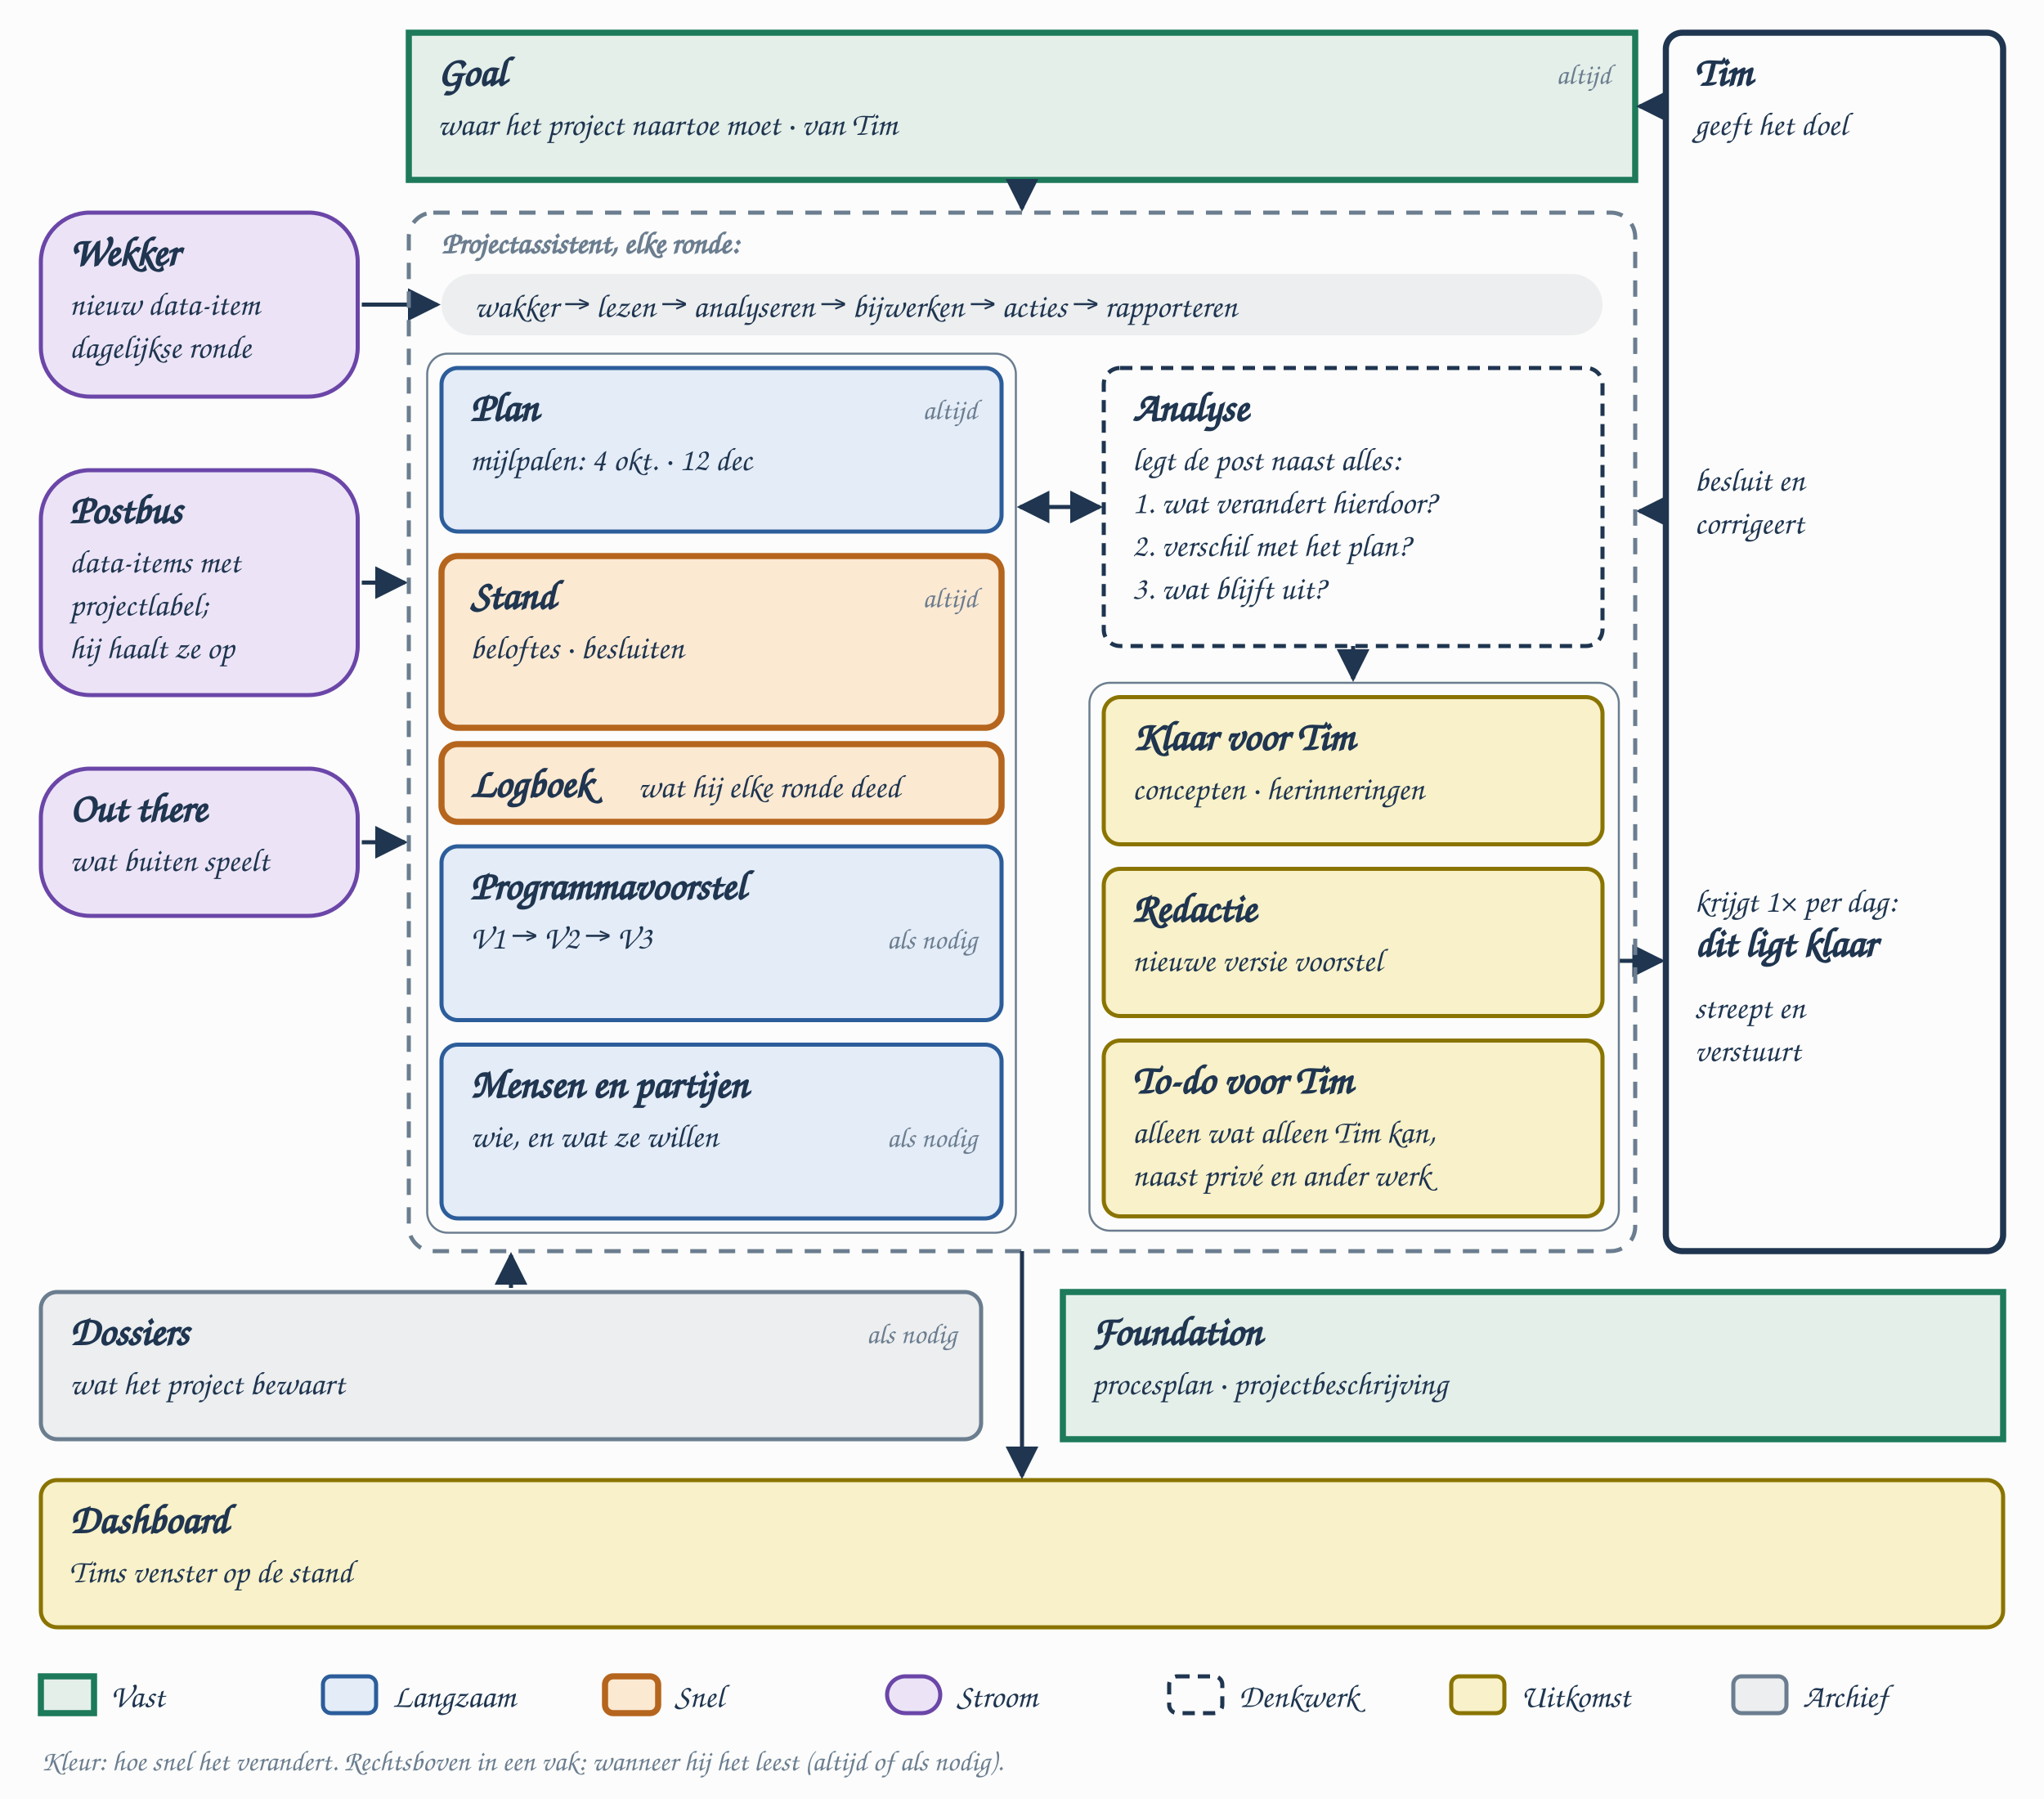
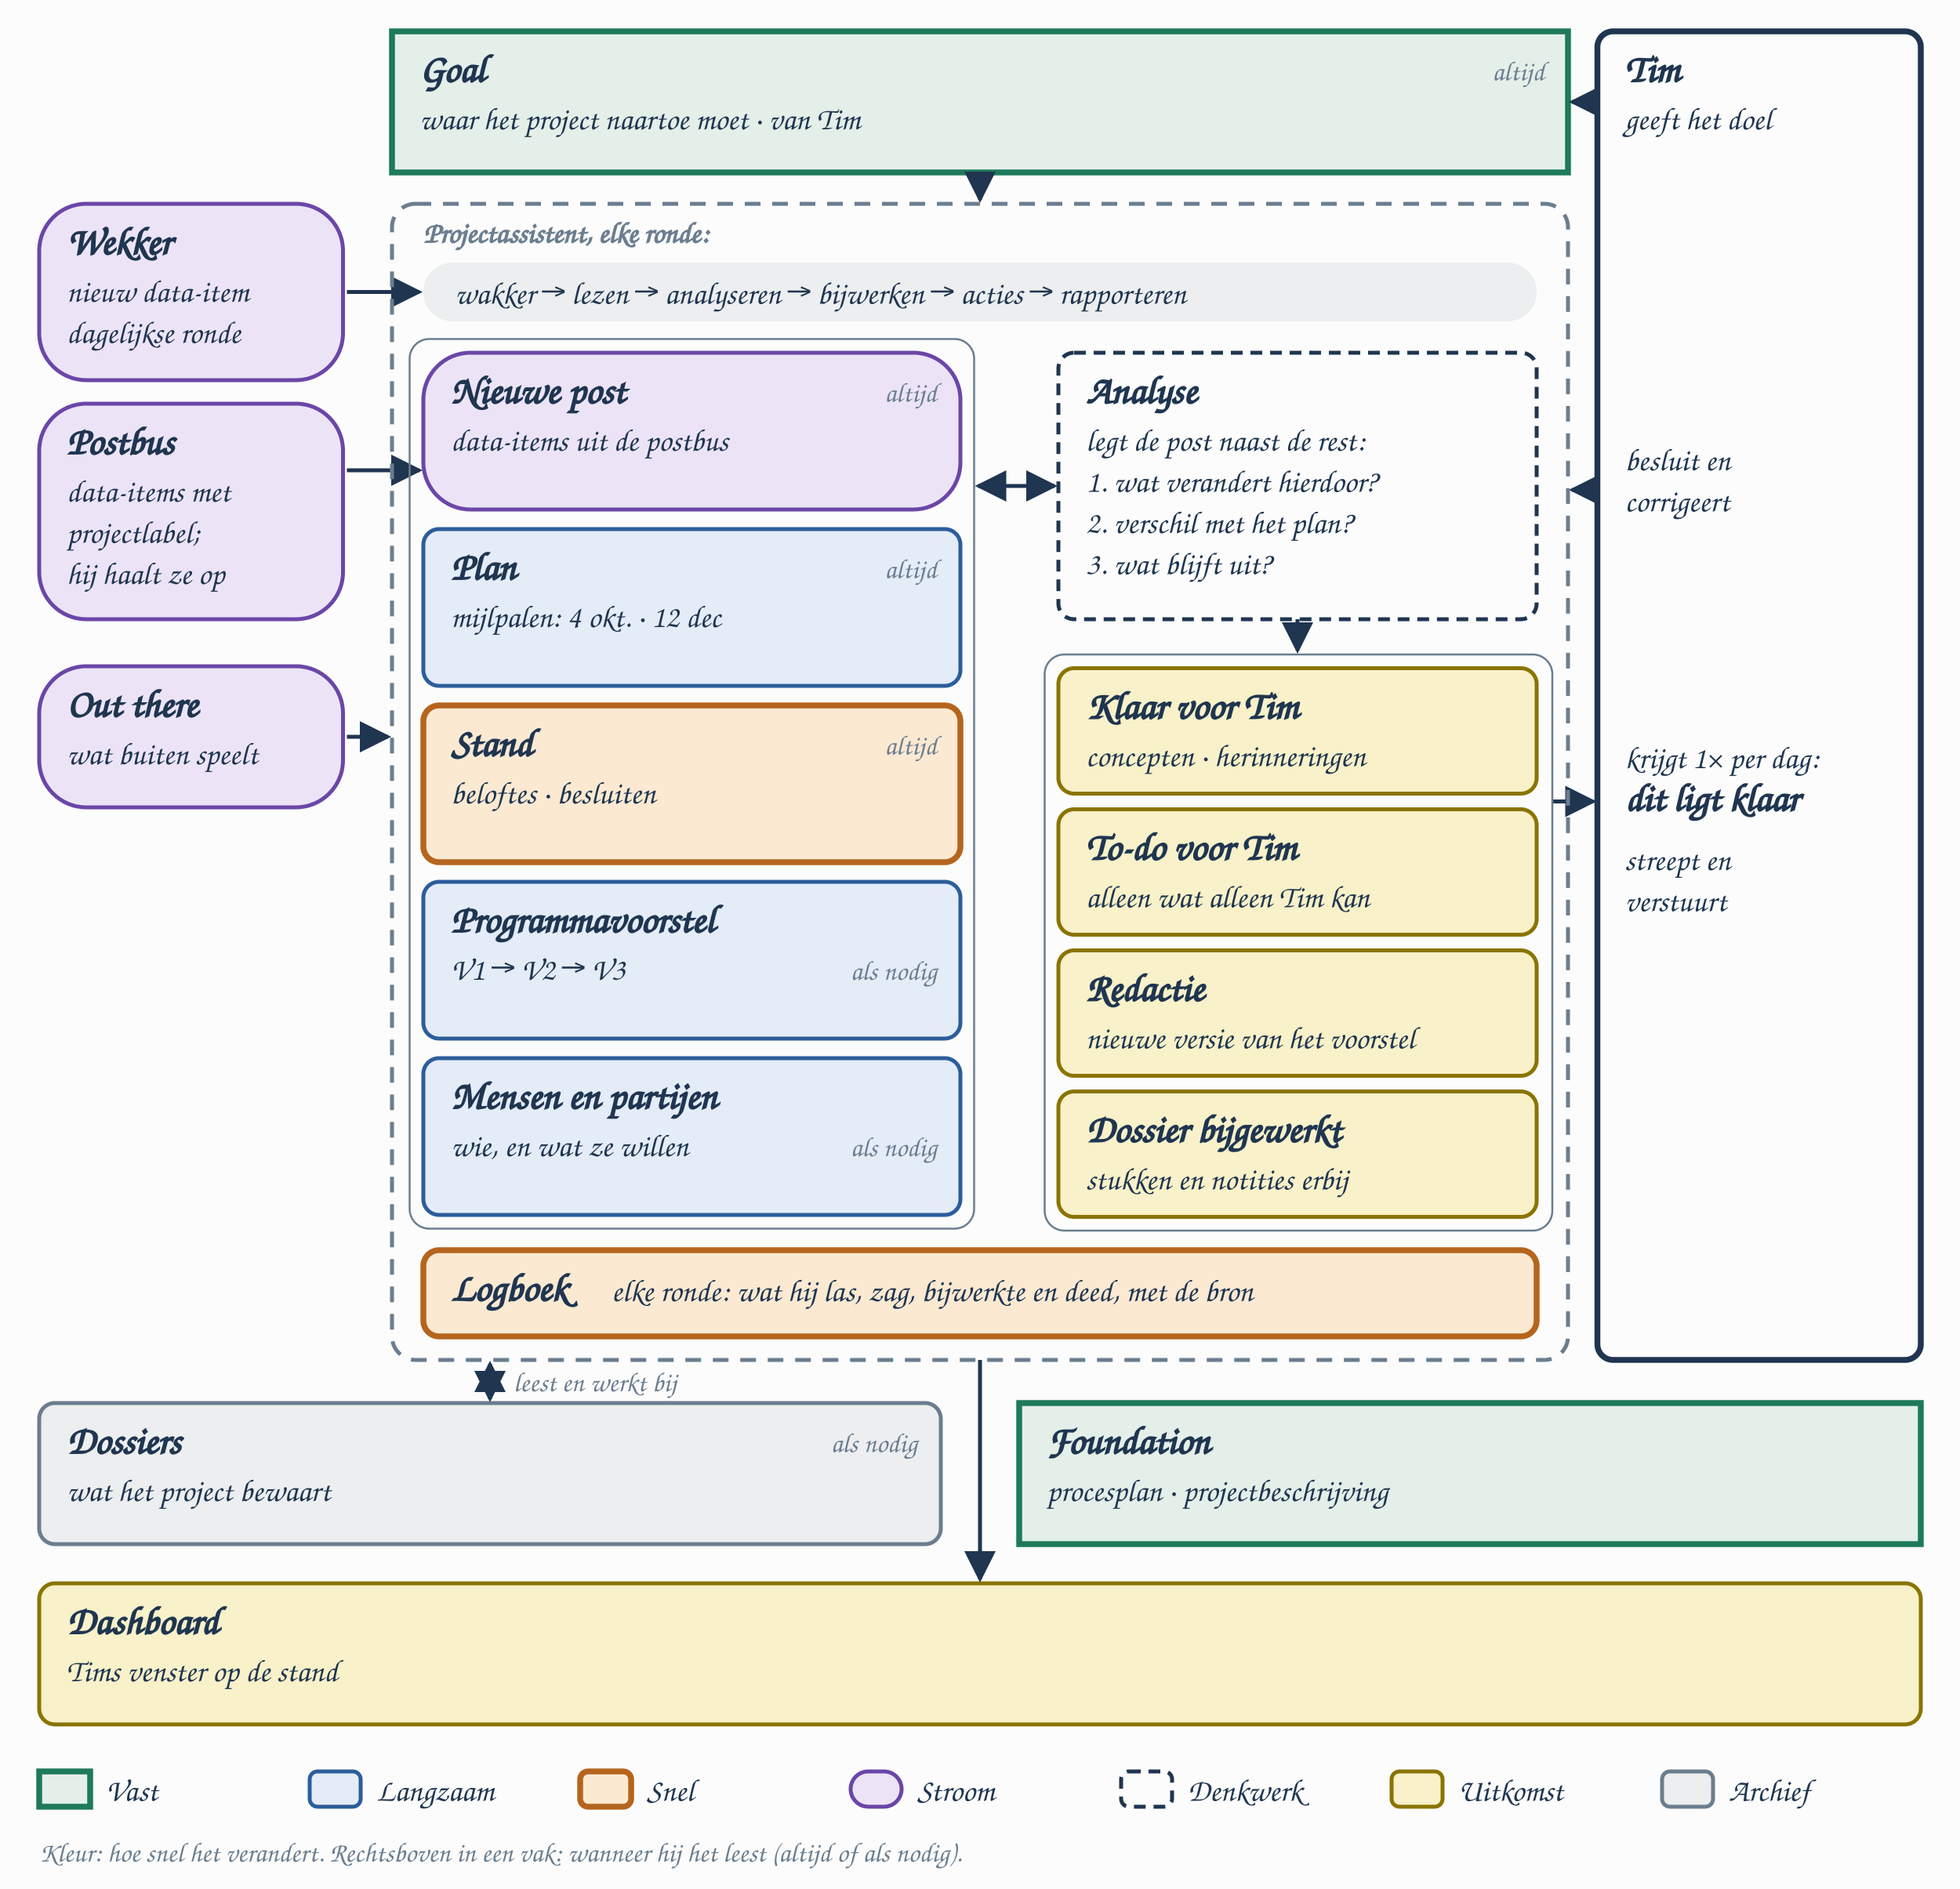
- <svg xmlns="http://www.w3.org/2000/svg" width="1000" height="880" viewBox="0 0 1000 880" role="img" aria-label="Containertekening van de projectassistent">
+ <svg xmlns="http://www.w3.org/2000/svg" width="1000" height="964" viewBox="0 0 1000 964" role="img" aria-label="Containertekening van de projectassistent">
  <style>text{fill:#1f3550;font-family:"Kalam","Comic Sans MS","Chalkboard SE",cursive}
.lbl{font-weight:700;font-size:20px}.sm{font-size:16px}.xs{font-size:14px;fill:#6b7d8f}
.clbl{font-size:15px;font-weight:700;fill:#6b7d8f}
.b{stroke-width:2}
.vast{fill:#e4efe9;stroke:#1d7a5a;stroke-width:3}
.slow{fill:#e3ecf7;stroke:#2c5d9b}
.fast{fill:#fbe9d2;stroke:#b5651d;stroke-width:3}
.flow{fill:#ece4f6;stroke:#6b46a8}
.think{fill:#fbfcfb;stroke:#1f3550;stroke-dasharray:6 4}
.out{fill:#f8f1c9;stroke:#8a7400}
.arch{fill:#eceeef;stroke:#6b7d8f}
.tim{fill:#fbfcfb;stroke:#1f3550;stroke-width:3}
.loop{fill:#eceeef}
.group{fill:none;stroke:#6b7d8f;stroke-width:1}
.container{fill:none;stroke:#6b7d8f;stroke-width:2;stroke-dasharray:8 6}
.arrow{stroke:#1f3550;stroke-width:2;fill:none;marker-end:url(#pijl)}.both{marker-start:url(#pijl)}.tip{fill:#1f3550}</style>
-   <rect width="1000" height="880" fill="#fbfcfb" />
+   <rect width="1000" height="964" fill="#fbfcfb" />
  <defs>
    <marker id="pijl" viewBox="0 0 10 10" refX="9" refY="5" markerWidth="8" markerHeight="8" orient="auto-start-reverse">
      <path d="M0,0 L10,5 L0,10 z" class="tip" />
    </marker>
  </defs>
  <rect class="b vast" x="200" y="16" width="600" height="72" rx="0" />
  <text class="lbl" x="214" y="42">Goal</text>
  <text class="sm" x="214" y="66">waar het project naartoe moet · van Tim</text>
  <text class="xs" text-anchor="end" x="788" y="41">altijd</text>
  <path class="arrow" d="M500,88 L500,102" />
-   <rect class="b tim" x="815" y="16" width="165" height="596" rx="8" />
+   <rect class="b tim" x="815" y="16" width="165" height="678" rx="8" />
  <text class="lbl" x="829" y="42">Tim</text>
  <text class="sm" x="829" y="66">geeft het doel</text>
  <path class="arrow" d="M815,52 L802,52" />
  <text class="sm" x="829" y="240">besluit en</text>
  <text class="sm" x="829" y="261">corrigeert</text>
  <path class="arrow" d="M815,250 L802,250" />
-   <text class="sm" x="829" y="446">krijgt 1× per dag:</text>
-   <text class="lbl" x="829" y="468">dit ligt klaar</text>
-   <text class="sm" x="829" y="498">streept en</text>
-   <text class="sm" x="829" y="519">verstuurt</text>
-   <path class="arrow" d="M792,470 L813,470" />
+   <text class="sm" x="829" y="392">krijgt 1× per dag:</text>
+   <text class="lbl" x="829" y="414">dit ligt klaar</text>
+   <text class="sm" x="829" y="444">streept en</text>
+   <text class="sm" x="829" y="465">verstuurt</text>
+   <path class="arrow" d="M792,409 L813,409" />
  <rect class="b flow" x="20" y="104" width="155" height="90" rx="24" />
  <text class="lbl" x="34" y="130">Wekker</text>
  <text class="sm" x="34" y="154">nieuw data-item</text>
  <text class="sm" x="34" y="175">dagelijkse ronde</text>
  <path class="arrow" d="M177,149 L214,149" />
-   <rect class="b flow" x="20" y="230" width="155" height="110" rx="24" />
-   <text class="lbl" x="34" y="256">Postbus</text>
-   <text class="sm" x="34" y="280">data-items met</text>
-   <text class="sm" x="34" y="301">projectlabel;</text>
-   <text class="sm" x="34" y="322">hij haalt ze op</text>
-   <path class="arrow" d="M177,285 L198,285" />
-   <rect class="b flow" x="20" y="376" width="155" height="72" rx="24" />
-   <text class="lbl" x="34" y="402">Out there</text>
-   <text class="sm" x="34" y="426">wat buiten speelt</text>
-   <path class="arrow" d="M177,412 L198,412" />
-   <rect class="container" x="200" y="104" width="600" height="508" rx="12" />
+   <rect class="b flow" x="20" y="206" width="155" height="110" rx="24" />
+   <text class="lbl" x="34" y="232">Postbus</text>
+   <text class="sm" x="34" y="256">data-items met</text>
+   <text class="sm" x="34" y="277">projectlabel;</text>
+   <text class="sm" x="34" y="298">hij haalt ze op</text>
+   <path class="arrow" d="M177,240 L214,240" />
+   <rect class="b flow" x="20" y="340" width="155" height="72" rx="24" />
+   <text class="lbl" x="34" y="366">Out there</text>
+   <text class="sm" x="34" y="390">wat buiten speelt</text>
+   <path class="arrow" d="M177,376 L198,376" />
+   <rect class="container" x="200" y="104" width="600" height="590" rx="12" />
  <text class="clbl" x="216" y="124">Projectassistent, elke ronde:</text>
  <rect class="loop" x="216" y="134" width="568" height="30" rx="15" />
  <text class="sm" x="232" y="155">wakker → lezen → analyseren → bijwerken → acties → rapporteren</text>
-   <rect class="group" x="209" y="173" width="288" height="430" rx="10" />
-   <rect class="b slow" x="216" y="180" width="274" height="80" rx="8" />
-   <text class="lbl" x="230" y="206">Plan</text>
-   <text class="sm" x="230" y="230">mijlpalen: 4 okt. · 12 dec</text>
+   <rect class="group" x="209" y="173" width="288" height="454" rx="10" />
+   <rect class="b flow" x="216" y="180" width="274" height="80" rx="24" />
+   <text class="lbl" x="230" y="206">Nieuwe post</text>
+   <text class="sm" x="230" y="230">data-items uit de postbus</text>
  <text class="xs" text-anchor="end" x="478" y="205">altijd</text>
-   <rect class="b fast" x="216" y="272" width="274" height="84" rx="8" />
-   <text class="lbl" x="230" y="298">Stand</text>
-   <text class="sm" x="230" y="322">beloftes · besluiten</text>
-   <text class="xs" text-anchor="end" x="478" y="297">altijd</text>
-   <rect class="b fast" x="216" y="364" width="274" height="38" rx="8" />
-   <text class="lbl" x="230" y="390">Logboek</text>
-   <text class="sm" x="312" y="390">wat hij elke ronde deed</text>
-   <rect class="b slow" x="216" y="414" width="274" height="85" rx="8" />
-   <text class="lbl" x="230" y="440">Programmavoorstel</text>
-   <text class="sm" x="230" y="464">V1 → V2 → V3</text>
-   <text class="xs" text-anchor="end" x="478" y="464">als nodig</text>
-   <rect class="b slow" x="216" y="511" width="274" height="85" rx="8" />
-   <text class="lbl" x="230" y="537">Mensen en partijen</text>
-   <text class="sm" x="230" y="561">wie, en wat ze willen</text>
-   <text class="xs" text-anchor="end" x="478" y="561">als nodig</text>
+   <rect class="b slow" x="216" y="270" width="274" height="80" rx="8" />
+   <text class="lbl" x="230" y="296">Plan</text>
+   <text class="sm" x="230" y="320">mijlpalen: 4 okt. · 12 dec</text>
+   <text class="xs" text-anchor="end" x="478" y="295">altijd</text>
+   <rect class="b fast" x="216" y="360" width="274" height="80" rx="8" />
+   <text class="lbl" x="230" y="386">Stand</text>
+   <text class="sm" x="230" y="410">beloftes · besluiten</text>
+   <text class="xs" text-anchor="end" x="478" y="385">altijd</text>
+   <rect class="b slow" x="216" y="450" width="274" height="80" rx="8" />
+   <text class="lbl" x="230" y="476">Programmavoorstel</text>
+   <text class="sm" x="230" y="500">V1 → V2 → V3</text>
+   <text class="xs" text-anchor="end" x="478" y="500">als nodig</text>
+   <rect class="b slow" x="216" y="540" width="274" height="80" rx="8" />
+   <text class="lbl" x="230" y="566">Mensen en partijen</text>
+   <text class="sm" x="230" y="590">wie, en wat ze willen</text>
+   <text class="xs" text-anchor="end" x="478" y="590">als nodig</text>
  <rect class="b think" x="540" y="180" width="244" height="136" rx="8" />
  <text class="lbl" x="554" y="206">Analyse</text>
-   <text class="sm" x="554" y="230">legt de post naast alles:</text>
+   <text class="sm" x="554" y="230">legt de post naast de rest:</text>
  <text class="sm" x="554" y="251">1. wat verandert hierdoor?</text>
  <text class="sm" x="554" y="272">2. verschil met het plan?</text>
  <text class="sm" x="554" y="293">3. wat blijft uit?</text>
  <path class="arrow both" d="M499,248 L538,248" />
-   <rect class="group" x="533" y="334" width="259" height="268" rx="10" />
+   <rect class="group" x="533" y="334" width="259" height="294" rx="10" />
  <path class="arrow" d="M662,316 L662,332" />
-   <rect class="b out" x="540" y="341" width="244" height="72" rx="8" />
+   <rect class="b out" x="540" y="341" width="244" height="64" rx="8" />
  <text class="lbl" x="554" y="367">Klaar voor Tim</text>
  <text class="sm" x="554" y="391">concepten · herinneringen</text>
-   <rect class="b out" x="540" y="425" width="244" height="72" rx="8" />
-   <text class="lbl" x="554" y="451">Redactie</text>
-   <text class="sm" x="554" y="475">nieuwe versie voorstel</text>
-   <rect class="b out" x="540" y="509" width="244" height="86" rx="8" />
-   <text class="lbl" x="554" y="535">To-do voor Tim</text>
-   <text class="sm" x="554" y="559">alleen wat alleen Tim kan,</text>
-   <text class="sm" x="554" y="580">naast privé en ander werk</text>
-   <rect class="b arch" x="20" y="632" width="460" height="72" rx="8" />
-   <text class="lbl" x="34" y="658">Dossiers</text>
-   <text class="sm" x="34" y="682">wat het project bewaart</text>
-   <text class="xs" text-anchor="end" x="468" y="657">als nodig</text>
-   <rect class="b vast" x="520" y="632" width="460" height="72" rx="0" />
-   <text class="lbl" x="534" y="658">Foundation</text>
-   <text class="sm" x="534" y="682">procesplan · projectbeschrijving</text>
-   <path class="arrow" d="M250,630 L250,614" />
-   <rect class="b out" x="20" y="724" width="960" height="72" rx="8" />
-   <text class="lbl" x="34" y="750">Dashboard</text>
-   <text class="sm" x="34" y="774">Tims venster op de stand</text>
-   <path class="arrow" d="M500,612 L500,722" />
-   <rect class="b vast" x="20" y="820" width="26" height="18" rx="0" />
-   <text class="sm" x="54" y="835">Vast</text>
-   <rect class="b slow" x="158" y="820" width="26" height="18" rx="4" />
-   <text class="sm" x="192" y="835">Langzaam</text>
-   <rect class="b fast" x="296" y="820" width="26" height="18" rx="4" />
-   <text class="sm" x="330" y="835">Snel</text>
-   <rect class="b flow" x="434" y="820" width="26" height="18" rx="9" />
-   <text class="sm" x="468" y="835">Stroom</text>
-   <rect class="b think" x="572" y="820" width="26" height="18" rx="4" />
-   <text class="sm" x="606" y="835">Denkwerk</text>
-   <rect class="b out" x="710" y="820" width="26" height="18" rx="4" />
-   <text class="sm" x="744" y="835">Uitkomst</text>
-   <rect class="b arch" x="848" y="820" width="26" height="18" rx="4" />
-   <text class="sm" x="882" y="835">Archief</text>
-   <text class="xs" x="20" y="866">Kleur: hoe snel het verandert. Rechtsboven in een vak: wanneer hij het leest (altijd of als nodig).</text>
+   <rect class="b out" x="540" y="413" width="244" height="64" rx="8" />
+   <text class="lbl" x="554" y="439">To-do voor Tim</text>
+   <text class="sm" x="554" y="463">alleen wat alleen Tim kan</text>
+   <rect class="b out" x="540" y="485" width="244" height="64" rx="8" />
+   <text class="lbl" x="554" y="511">Redactie</text>
+   <text class="sm" x="554" y="535">nieuwe versie van het voorstel</text>
+   <rect class="b out" x="540" y="557" width="244" height="64" rx="8" />
+   <text class="lbl" x="554" y="583">Dossier bijgewerkt</text>
+   <text class="sm" x="554" y="607">stukken en notities erbij</text>
+   <rect class="b fast" x="216" y="638" width="568" height="44" rx="8" />
+   <text class="lbl" x="230" y="664">Logboek</text>
+   <text class="sm" x="312" y="664">elke ronde: wat hij las, zag, bijwerkte en deed, met de bron</text>
+   <rect class="b arch" x="20" y="716" width="460" height="72" rx="8" />
+   <text class="lbl" x="34" y="742">Dossiers</text>
+   <text class="sm" x="34" y="766">wat het project bewaart</text>
+   <text class="xs" text-anchor="end" x="468" y="741">als nodig</text>
+   <rect class="b vast" x="520" y="716" width="460" height="72" rx="0" />
+   <text class="lbl" x="534" y="742">Foundation</text>
+   <text class="sm" x="534" y="766">procesplan · projectbeschrijving</text>
+   <path class="arrow both" d="M250,714 L250,696" />
+   <text class="xs" x="262" y="710">leest en werkt bij</text>
+   <rect class="b out" x="20" y="808" width="960" height="72" rx="8" />
+   <text class="lbl" x="34" y="834">Dashboard</text>
+   <text class="sm" x="34" y="858">Tims venster op de stand</text>
+   <path class="arrow" d="M500,694 L500,806" />
+   <rect class="b vast" x="20" y="904" width="26" height="18" rx="0" />
+   <text class="sm" x="54" y="919">Vast</text>
+   <rect class="b slow" x="158" y="904" width="26" height="18" rx="4" />
+   <text class="sm" x="192" y="919">Langzaam</text>
+   <rect class="b fast" x="296" y="904" width="26" height="18" rx="4" />
+   <text class="sm" x="330" y="919">Snel</text>
+   <rect class="b flow" x="434" y="904" width="26" height="18" rx="9" />
+   <text class="sm" x="468" y="919">Stroom</text>
+   <rect class="b think" x="572" y="904" width="26" height="18" rx="4" />
+   <text class="sm" x="606" y="919">Denkwerk</text>
+   <rect class="b out" x="710" y="904" width="26" height="18" rx="4" />
+   <text class="sm" x="744" y="919">Uitkomst</text>
+   <rect class="b arch" x="848" y="904" width="26" height="18" rx="4" />
+   <text class="sm" x="882" y="919">Archief</text>
+   <text class="xs" x="20" y="950">Kleur: hoe snel het verandert. Rechtsboven in een vak: wanneer hij het leest (altijd of als nodig).</text>
</svg>
